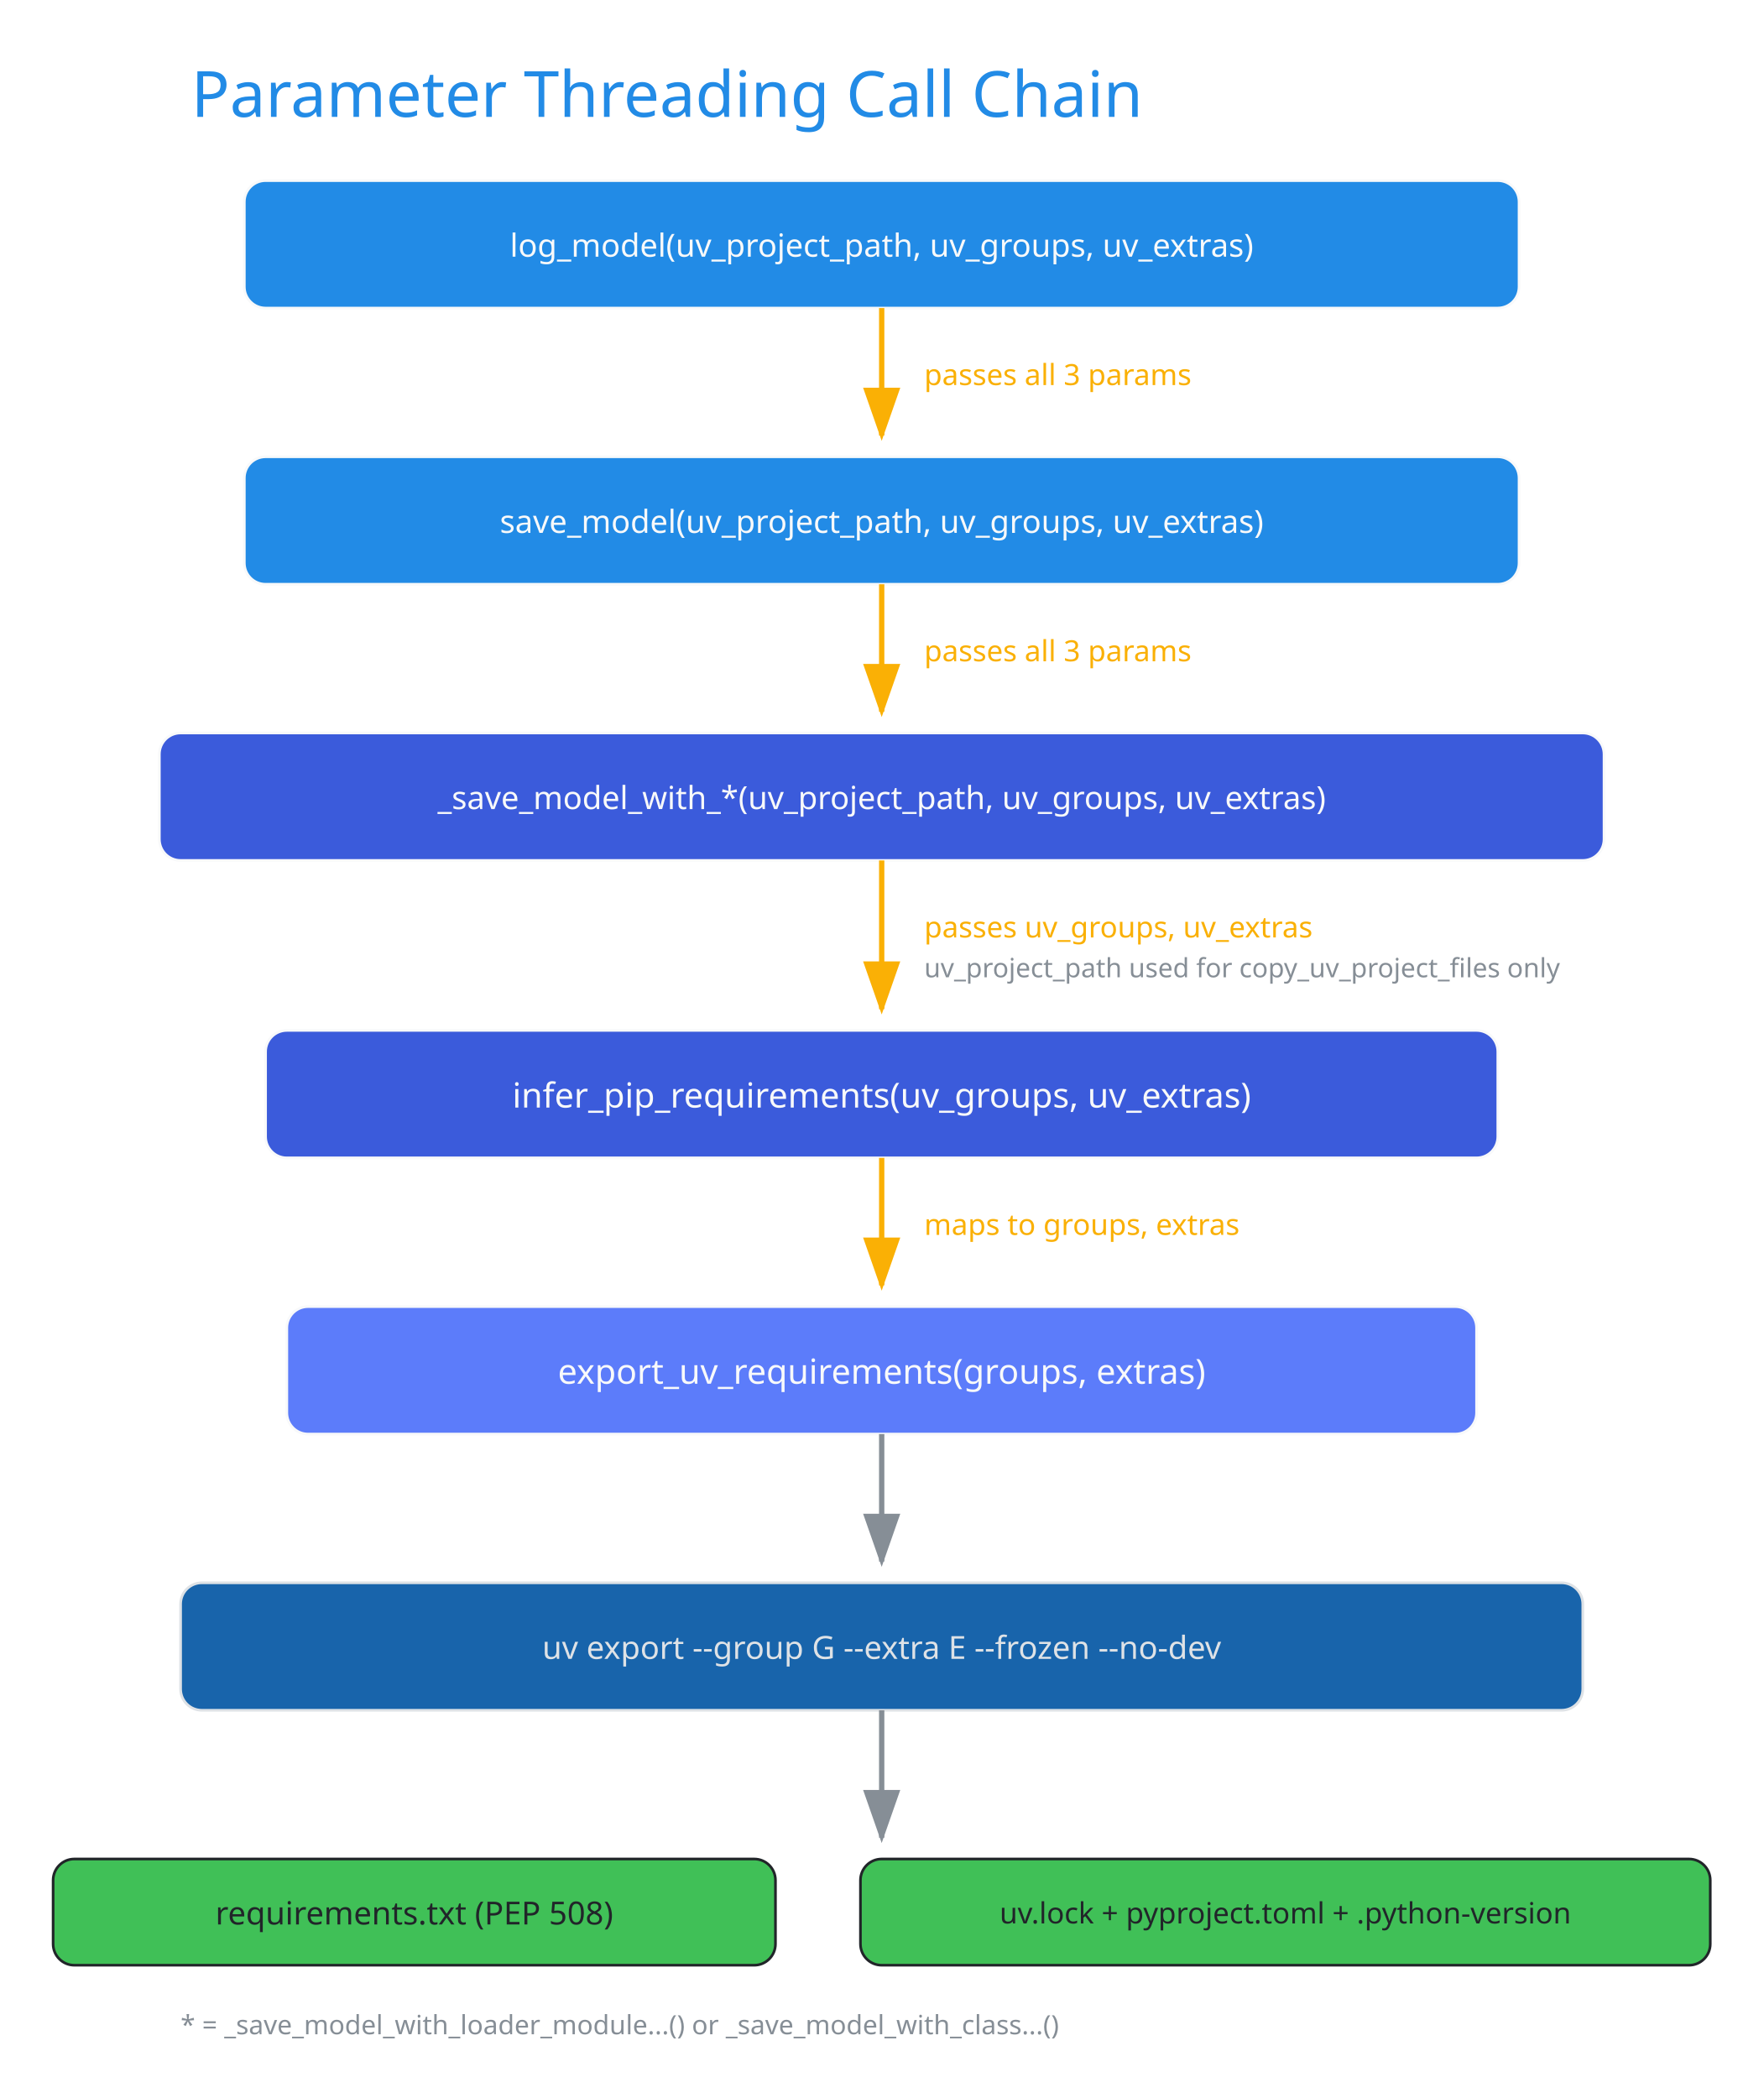
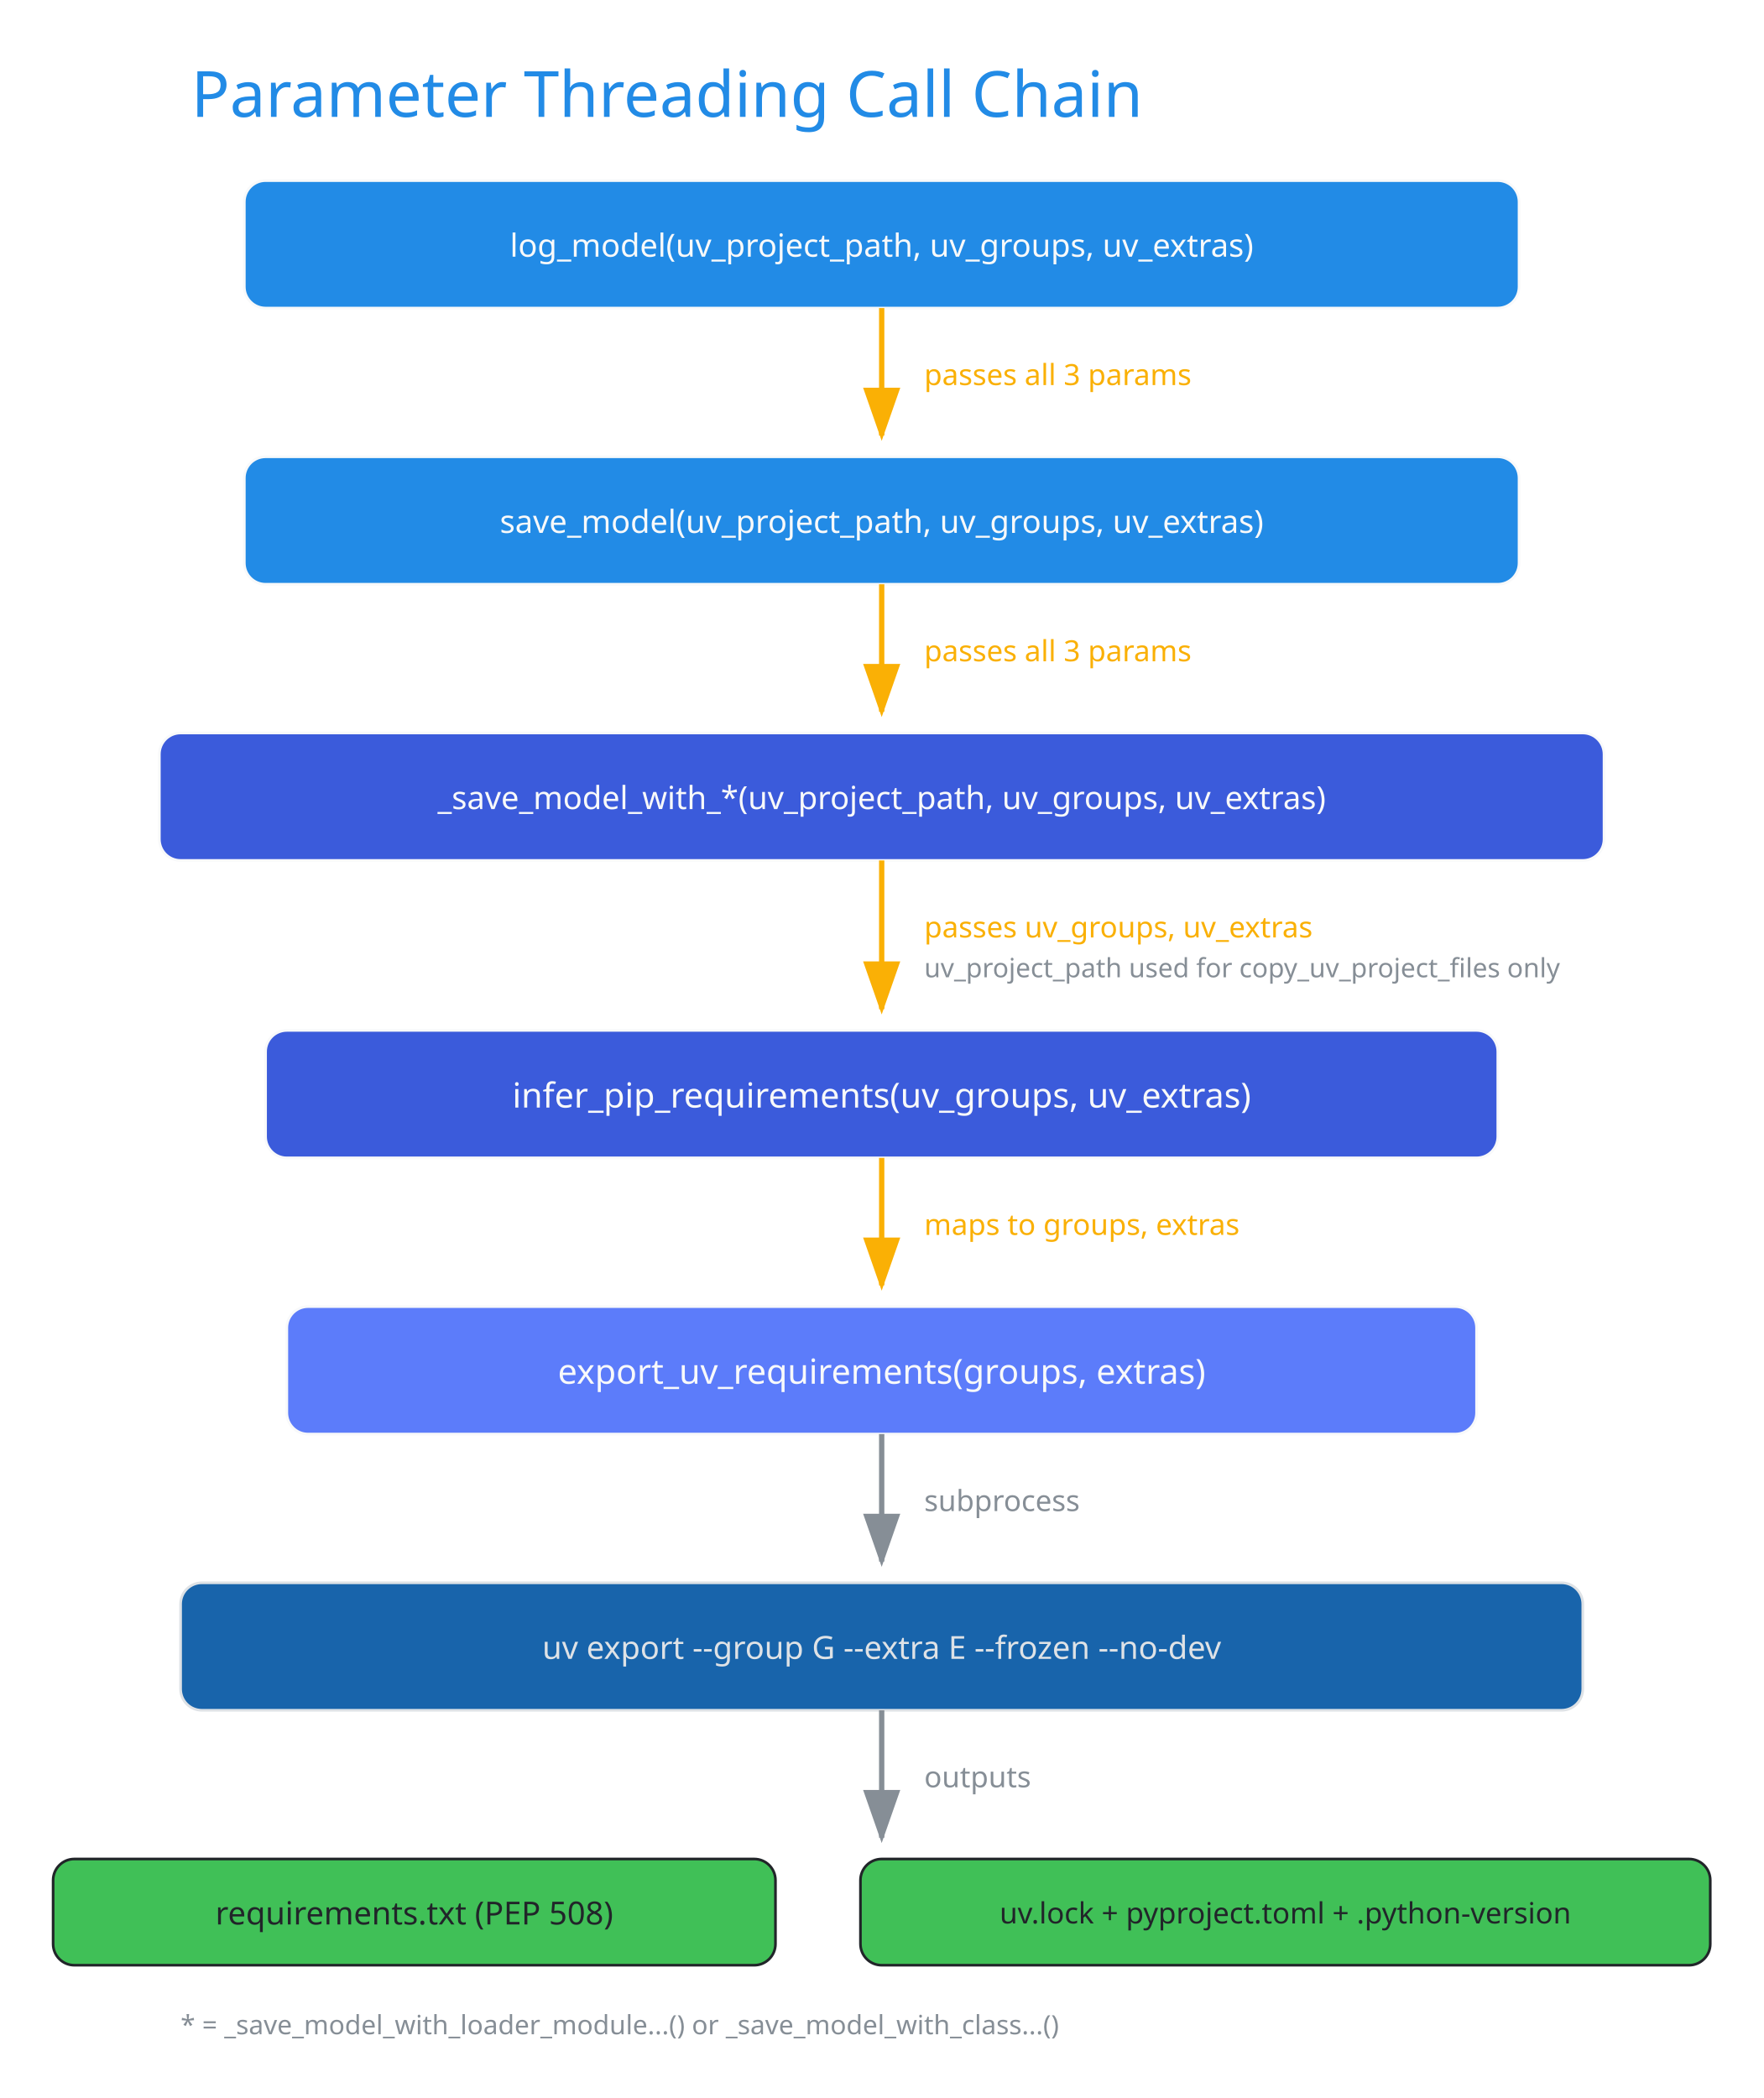
<svg xmlns="http://www.w3.org/2000/svg" width="664" height="790" viewBox="68 -20 664 790">
  <defs>
    <marker id="arrow-fab005" markerWidth="10" markerHeight="7" refX="9" refY="3.5" orient="auto">
      <polygon points="0 0, 10 3.5, 0 7" fill="#fab005" />
    </marker>
    <marker id="arrow-868e96" markerWidth="10" markerHeight="7" refX="9" refY="3.5" orient="auto">
      <polygon points="0 0, 10 3.5, 0 7" fill="#868e96" />
    </marker>
-     <style>text { font-family: "Segoe UI", system-ui, -apple-system, sans-serif; }</style>
+     <style>text { font-family: "DM Sans", "Segoe UI", system-ui, -apple-system, sans-serif; }</style>
  </defs>
  <text x="140" y="24" font-size="24" fill="#228be6">Parameter Threading Call Chain</text>
  <rect x="160" y="48" width="480" height="48" rx="8" stroke="#f8f9fa" fill="#228be6" stroke-width="1" />
  <text x="400" y="72" font-size="12" fill="#f8f9fa" text-anchor="middle" dominant-baseline="central">log_model(uv_project_path, uv_groups, uv_extras)</text>
  <path d="M 400 96 L 400 144" stroke="#fab005" fill="none" stroke-width="2" marker-end="url(#arrow-fab005)" />
  <text x="416" y="125" font-size="11" fill="#fab005">passes all 3 params</text>
  <rect x="160" y="152" width="480" height="48" rx="8" stroke="#f8f9fa" fill="#228be6" stroke-width="1" />
  <text x="400" y="176" font-size="12" fill="#f8f9fa" text-anchor="middle" dominant-baseline="central">save_model(uv_project_path, uv_groups, uv_extras)</text>
  <path d="M 400 200 L 400 248" stroke="#fab005" fill="none" stroke-width="2" marker-end="url(#arrow-fab005)" />
  <text x="416" y="229" font-size="11" fill="#fab005">passes all 3 params</text>
  <rect x="128" y="256" width="544" height="48" rx="8" stroke="#f8f9fa" fill="#3b5bdb" stroke-width="1" />
  <text x="400" y="280" font-size="12" fill="#f8f9fa" text-anchor="middle" dominant-baseline="central">_save_model_with_*(uv_project_path, uv_groups, uv_extras)</text>
  <path d="M 400 304 L 400 360" stroke="#fab005" fill="none" stroke-width="2" marker-end="url(#arrow-fab005)" />
  <text x="416" y="333" font-size="11" fill="#fab005">passes uv_groups, uv_extras</text>
  <text x="416" y="348" font-size="10" fill="#868e96">uv_project_path used for copy_uv_project_files only</text>
  <rect x="168" y="368" width="464" height="48" rx="8" stroke="#f8f9fa" fill="#3b5bdb" stroke-width="1" />
  <text x="400" y="392" font-size="13" fill="#f8f9fa" text-anchor="middle" dominant-baseline="central">infer_pip_requirements(uv_groups, uv_extras)</text>
  <path d="M 400 416 L 400 464" stroke="#fab005" fill="none" stroke-width="2" marker-end="url(#arrow-fab005)" />
  <text x="416" y="445" font-size="11" fill="#fab005">maps to groups, extras</text>
  <rect x="176" y="472" width="448" height="48" rx="8" stroke="#f8f9fa" fill="#5c7cfa" stroke-width="1" />
  <text x="400" y="496" font-size="13" fill="#f8f9fa" text-anchor="middle" dominant-baseline="central">export_uv_requirements(groups, extras)</text>
  <path d="M 400 520 L 400 568" stroke="#868e96" fill="none" stroke-width="2" marker-end="url(#arrow-868e96)" />
+   <text x="416" y="549" font-size="11" fill="#868e96">subprocess</text>
  <rect x="136" y="576" width="528" height="48" rx="8" stroke="#dee2e6" fill="#1864ab" stroke-width="1" />
  <text x="400" y="600" font-size="12" fill="#dee2e6" text-anchor="middle" dominant-baseline="central">uv export --group G --extra E --frozen --no-dev</text>
  <path d="M 400 624 L 400 672" stroke="#868e96" fill="none" stroke-width="2" marker-end="url(#arrow-868e96)" />
+   <text x="416" y="653" font-size="11" fill="#868e96">outputs</text>
  <rect x="88" y="680" width="272" height="40" rx="8" stroke="#212529" fill="#40c057" stroke-width="1" />
  <text x="224" y="700" font-size="12" fill="#212529" text-anchor="middle" dominant-baseline="central">requirements.txt (PEP 508)</text>
  <rect x="392" y="680" width="320" height="40" rx="8" stroke="#212529" fill="#40c057" stroke-width="1" />
  <text x="552" y="700" font-size="11" fill="#212529" text-anchor="middle" dominant-baseline="central">uv.lock + pyproject.toml + .python-version</text>
  <text x="136" y="746" font-size="10" fill="#868e96">* = _save_model_with_loader_module...() or _save_model_with_class...()</text>
</svg>
